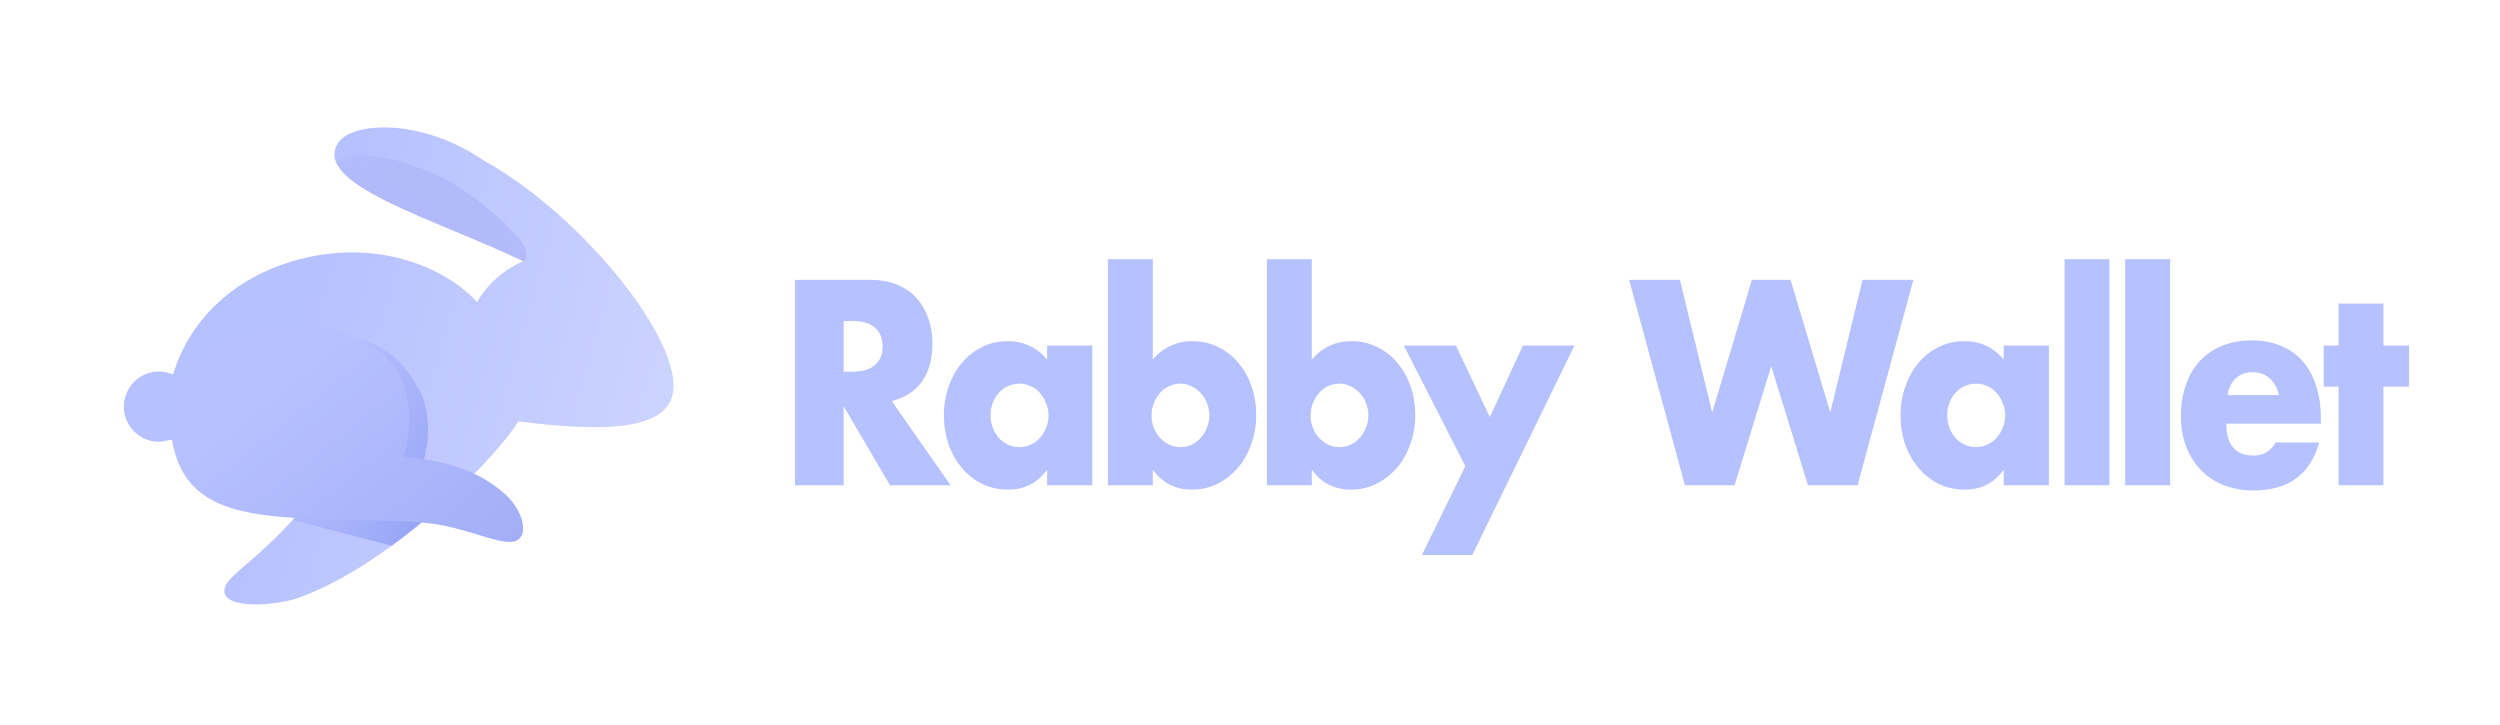
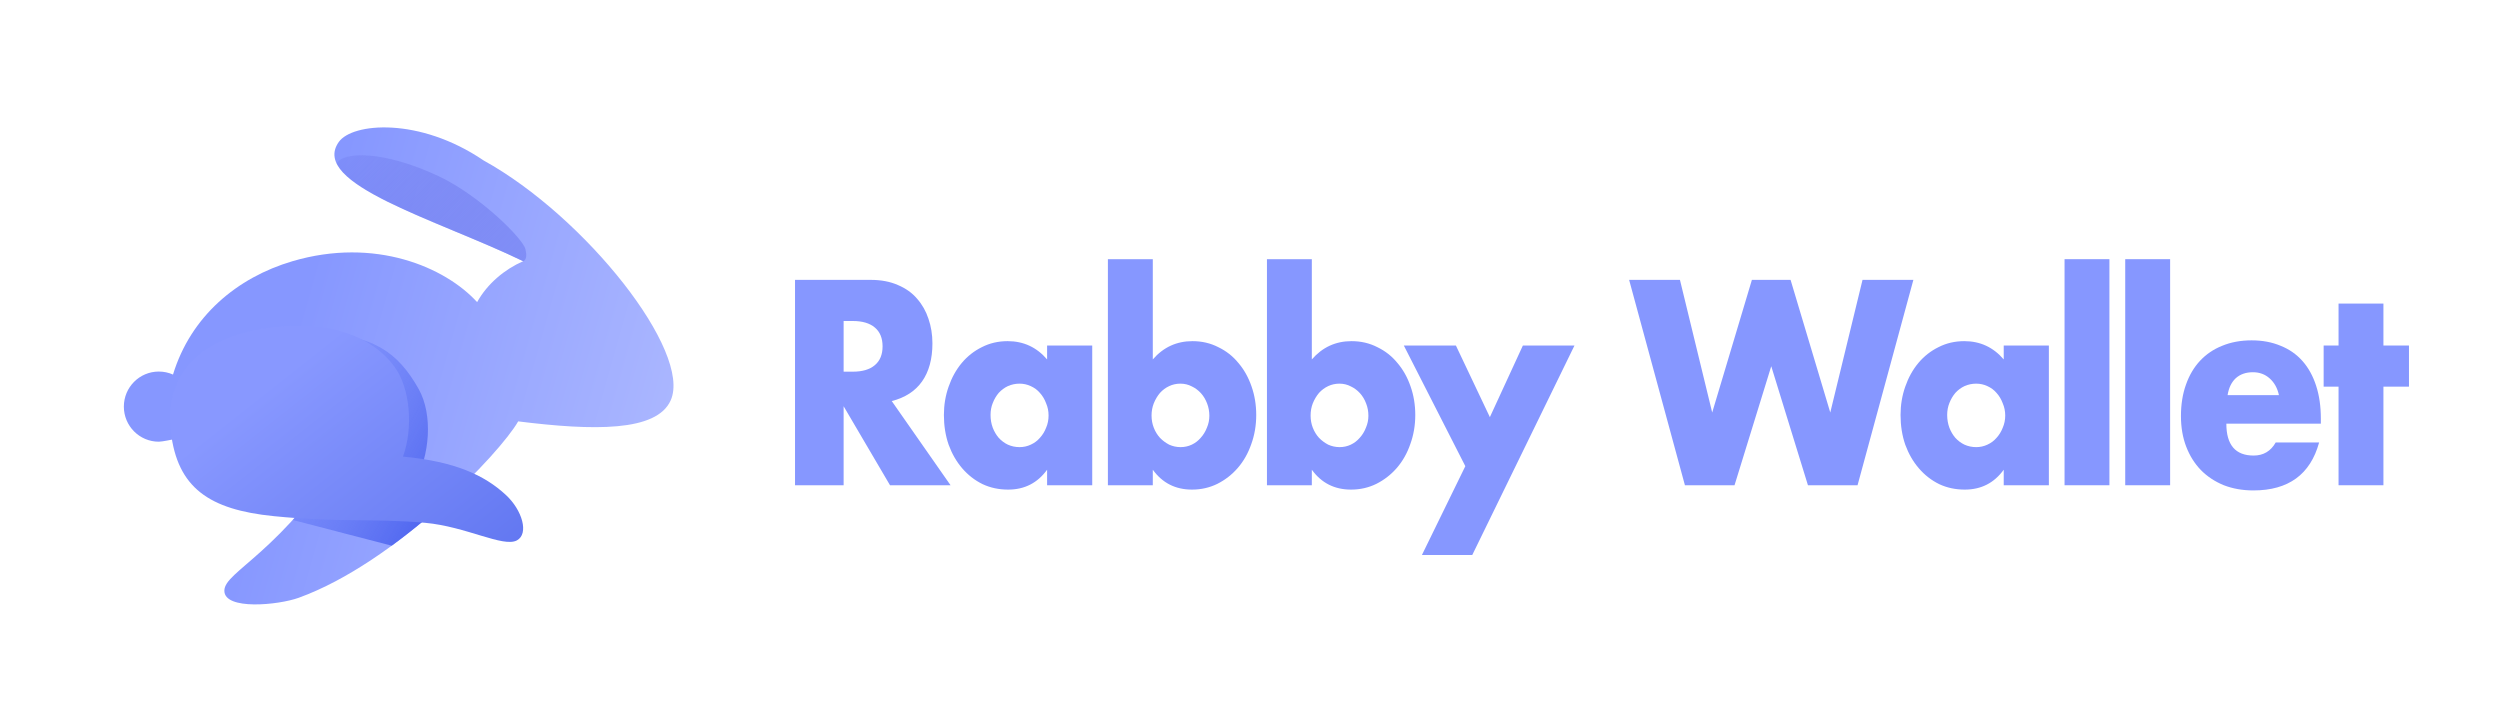
<svg xmlns="http://www.w3.org/2000/svg" width="100" height="29" viewBox="0 0 100 29" fill="none">
-   <g opacity="0.6">
-     <path d="M26.828 16.014C27.691 14.078 23.422 8.671 19.344 6.418C16.773 4.672 14.094 4.912 13.552 5.678C12.361 7.36 17.494 8.785 20.927 10.448C20.189 10.77 19.494 11.347 19.085 12.085C17.805 10.683 14.996 9.476 11.7 10.448C9.479 11.104 7.633 12.649 6.92 14.982C6.746 14.905 6.554 14.862 6.352 14.862C5.58 14.862 4.954 15.49 4.954 16.265C4.954 17.039 5.58 17.668 6.352 17.668C6.495 17.668 6.943 17.571 6.943 17.571L14.094 17.623C11.234 22.176 8.974 22.841 8.974 23.63C8.974 24.418 11.137 24.205 11.949 23.911C15.836 22.503 20.011 18.117 20.727 16.855C23.736 17.231 26.265 17.276 26.828 16.014Z" fill="url(#paint0_linear_48109_29155)" />
-     <path fill-rule="evenodd" clip-rule="evenodd" d="M20.927 10.448C20.927 10.448 20.927 10.448 20.927 10.449C21.086 10.386 21.061 10.15 21.017 9.965C20.917 9.539 19.184 7.822 17.557 7.053C15.34 6.006 13.707 6.06 13.466 6.543C13.918 7.471 16.011 8.343 18.198 9.254C19.131 9.643 20.081 10.038 20.927 10.448C20.927 10.448 20.927 10.448 20.927 10.448Z" fill="url(#paint1_linear_48109_29155)" />
-     <path fill-rule="evenodd" clip-rule="evenodd" d="M18.113 19.796C17.665 19.625 17.158 19.467 16.582 19.324C17.196 18.221 17.325 16.589 16.745 15.558C15.931 14.11 14.91 13.339 12.536 13.339C11.23 13.339 7.715 13.78 7.653 16.724C7.646 17.033 7.653 17.317 7.675 17.577L14.094 17.624C13.229 19.001 12.418 20.023 11.709 20.799C12.561 21.018 13.264 21.202 13.909 21.371C14.521 21.532 15.082 21.678 15.669 21.828C16.554 21.181 17.386 20.476 18.113 19.796Z" fill="url(#paint2_linear_48109_29155)" />
-     <path d="M6.834 17.274C7.096 19.51 8.363 20.387 10.952 20.646C13.54 20.906 15.025 20.732 17.002 20.912C18.654 21.063 20.128 21.907 20.675 21.616C21.167 21.353 20.892 20.404 20.233 19.796C19.379 19.007 18.198 18.458 16.119 18.264C16.533 17.125 16.417 15.529 15.773 14.661C14.843 13.405 13.125 12.838 10.952 13.086C8.681 13.345 6.505 14.467 6.834 17.274Z" fill="url(#paint3_linear_48109_29155)" />
-     <path d="M33.745 14.867H34.112C34.496 14.867 34.791 14.78 34.995 14.605C35.201 14.431 35.303 14.18 35.303 13.854C35.303 13.527 35.201 13.276 34.995 13.102C34.791 12.928 34.496 12.84 34.112 12.84H33.745V14.867ZM38.022 19.41H35.601L33.745 16.25V19.41H31.801V11.195H34.827C35.244 11.195 35.607 11.264 35.918 11.402C36.229 11.533 36.484 11.714 36.682 11.947C36.887 12.179 37.039 12.448 37.139 12.753C37.244 13.058 37.297 13.385 37.297 13.734C37.297 14.358 37.158 14.867 36.881 15.259C36.609 15.644 36.206 15.905 35.67 16.043L38.022 19.41Z" fill="#8697FF" />
-     <path d="M39.622 16.599C39.622 16.781 39.651 16.951 39.711 17.111C39.77 17.264 39.85 17.398 39.949 17.514C40.055 17.63 40.177 17.721 40.316 17.787C40.462 17.852 40.617 17.885 40.782 17.885C40.941 17.885 41.09 17.852 41.229 17.787C41.374 17.721 41.497 17.63 41.596 17.514C41.702 17.398 41.785 17.264 41.844 17.111C41.91 16.959 41.943 16.795 41.943 16.621C41.943 16.447 41.91 16.283 41.844 16.131C41.785 15.971 41.702 15.833 41.596 15.716C41.497 15.6 41.374 15.509 41.229 15.444C41.09 15.379 40.941 15.346 40.782 15.346C40.617 15.346 40.462 15.379 40.316 15.444C40.177 15.509 40.055 15.6 39.949 15.716C39.85 15.833 39.77 15.967 39.711 16.12C39.651 16.265 39.622 16.425 39.622 16.599ZM41.884 13.821H43.689V19.41H41.884V18.789C41.5 19.319 40.981 19.584 40.326 19.584C39.956 19.584 39.615 19.512 39.304 19.366C38.993 19.214 38.722 19.003 38.49 18.734C38.259 18.466 38.077 18.15 37.945 17.787C37.819 17.423 37.756 17.027 37.756 16.599C37.756 16.2 37.819 15.822 37.945 15.466C38.071 15.103 38.246 14.787 38.471 14.518C38.696 14.249 38.964 14.039 39.274 13.886C39.585 13.726 39.929 13.646 40.306 13.646C40.941 13.646 41.467 13.89 41.884 14.377V13.821Z" fill="#8697FF" />
-     <path d="M48.374 16.632C48.374 16.457 48.344 16.294 48.285 16.141C48.225 15.982 48.143 15.844 48.037 15.727C47.931 15.611 47.809 15.52 47.67 15.455C47.531 15.382 47.379 15.346 47.213 15.346C47.054 15.346 46.906 15.379 46.767 15.444C46.628 15.509 46.505 15.6 46.4 15.716C46.3 15.833 46.218 15.971 46.152 16.131C46.092 16.283 46.062 16.447 46.062 16.621C46.062 16.795 46.092 16.959 46.152 17.111C46.211 17.264 46.294 17.398 46.4 17.514C46.505 17.623 46.628 17.714 46.767 17.787C46.912 17.852 47.064 17.885 47.223 17.885C47.382 17.885 47.531 17.852 47.67 17.787C47.809 17.721 47.928 17.63 48.027 17.514C48.133 17.398 48.215 17.264 48.275 17.111C48.341 16.959 48.374 16.799 48.374 16.632ZM46.112 10.367V14.377C46.535 13.89 47.064 13.646 47.699 13.646C48.076 13.646 48.42 13.726 48.731 13.886C49.049 14.039 49.317 14.249 49.535 14.518C49.76 14.78 49.935 15.092 50.061 15.455C50.186 15.811 50.249 16.192 50.249 16.599C50.249 17.013 50.183 17.402 50.051 17.765C49.925 18.128 49.747 18.444 49.515 18.713C49.284 18.981 49.009 19.196 48.692 19.355C48.381 19.508 48.043 19.584 47.68 19.584C47.018 19.584 46.496 19.319 46.112 18.789V19.41H44.316V10.367H46.112Z" fill="#8697FF" />
-     <path d="M54.736 16.632C54.736 16.457 54.706 16.294 54.646 16.141C54.587 15.982 54.504 15.844 54.398 15.727C54.292 15.611 54.17 15.52 54.031 15.455C53.892 15.382 53.74 15.346 53.575 15.346C53.416 15.346 53.267 15.379 53.128 15.444C52.989 15.509 52.867 15.6 52.761 15.716C52.662 15.833 52.579 15.971 52.513 16.131C52.453 16.283 52.424 16.447 52.424 16.621C52.424 16.795 52.453 16.959 52.513 17.111C52.573 17.264 52.655 17.398 52.761 17.514C52.867 17.623 52.989 17.714 53.128 17.787C53.274 17.852 53.426 17.885 53.585 17.885C53.743 17.885 53.892 17.852 54.031 17.787C54.17 17.721 54.289 17.63 54.388 17.514C54.494 17.398 54.577 17.264 54.636 17.111C54.702 16.959 54.736 16.799 54.736 16.632ZM52.473 10.367V14.377C52.897 13.89 53.426 13.646 54.061 13.646C54.438 13.646 54.782 13.726 55.093 13.886C55.41 14.039 55.678 14.249 55.896 14.518C56.121 14.78 56.297 15.092 56.422 15.455C56.548 15.811 56.611 16.192 56.611 16.599C56.611 17.013 56.544 17.402 56.412 17.765C56.287 18.128 56.108 18.444 55.877 18.713C55.645 18.981 55.37 19.196 55.053 19.355C54.742 19.508 54.405 19.584 54.041 19.584C53.38 19.584 52.857 19.319 52.473 18.789V19.41H50.678V10.367H52.473Z" fill="#8697FF" />
-     <path d="M58.613 18.647L56.153 13.821H58.236L59.595 16.686L60.915 13.821H62.979L58.891 22.199H56.877L58.613 18.647Z" fill="#8697FF" />
-     <path d="M67.198 11.195L68.488 16.501L70.076 11.195H71.623L73.211 16.501L74.501 11.195H76.535L74.302 19.41H72.318L70.85 14.649L69.381 19.41H67.397L65.165 11.195H67.198Z" fill="#8697FF" />
-     <path d="M77.887 16.599C77.887 16.781 77.917 16.951 77.976 17.111C78.036 17.264 78.115 17.398 78.214 17.514C78.32 17.63 78.442 17.721 78.581 17.787C78.727 17.852 78.882 17.885 79.048 17.885C79.207 17.885 79.355 17.852 79.494 17.787C79.64 17.721 79.762 17.63 79.861 17.514C79.967 17.398 80.05 17.264 80.109 17.111C80.175 16.959 80.209 16.795 80.209 16.621C80.209 16.447 80.175 16.283 80.109 16.131C80.05 15.971 79.967 15.833 79.861 15.716C79.762 15.6 79.64 15.509 79.494 15.444C79.355 15.379 79.207 15.346 79.048 15.346C78.882 15.346 78.727 15.379 78.581 15.444C78.442 15.509 78.32 15.6 78.214 15.716C78.115 15.833 78.036 15.967 77.976 16.12C77.917 16.265 77.887 16.425 77.887 16.599ZM80.149 13.821H81.955V19.41H80.149V18.789C79.765 19.319 79.246 19.584 78.591 19.584C78.221 19.584 77.88 19.512 77.569 19.366C77.259 19.214 76.987 19.003 76.756 18.734C76.524 18.466 76.343 18.15 76.21 17.787C76.085 17.423 76.022 17.027 76.022 16.599C76.022 16.2 76.085 15.822 76.21 15.466C76.336 15.103 76.511 14.787 76.736 14.518C76.961 14.249 77.229 14.039 77.54 13.886C77.851 13.726 78.195 13.646 78.572 13.646C79.207 13.646 79.732 13.89 80.149 14.377V13.821Z" fill="#8697FF" />
-     <path d="M84.377 10.367V19.41H82.582V10.367H84.377Z" fill="#8697FF" />
-     <path d="M86.805 10.367V19.41H85.009V10.367H86.805Z" fill="#8697FF" />
-     <path d="M91.157 15.804C91.098 15.528 90.976 15.306 90.79 15.139C90.605 14.972 90.38 14.889 90.116 14.889C89.838 14.889 89.61 14.968 89.431 15.128C89.259 15.288 89.15 15.513 89.104 15.804H91.157ZM89.054 16.948C89.054 17.797 89.418 18.222 90.145 18.222C90.536 18.222 90.83 18.048 91.028 17.699H92.765C92.414 18.978 91.538 19.617 90.135 19.617C89.706 19.617 89.312 19.548 88.955 19.41C88.598 19.265 88.29 19.061 88.032 18.8C87.781 18.538 87.586 18.226 87.447 17.863C87.308 17.5 87.238 17.093 87.238 16.643C87.238 16.178 87.305 15.76 87.437 15.39C87.569 15.012 87.758 14.692 88.002 14.431C88.247 14.169 88.541 13.97 88.885 13.832C89.236 13.687 89.629 13.614 90.066 13.614C90.496 13.614 90.883 13.687 91.227 13.832C91.571 13.97 91.862 14.173 92.1 14.442C92.338 14.711 92.52 15.041 92.646 15.433C92.771 15.818 92.834 16.254 92.834 16.741V16.948H89.054Z" fill="#8697FF" />
-     <path d="M95.337 15.466V19.41H93.542V15.466H92.946V13.821H93.542V12.143H95.337V13.821H96.359V15.466H95.337Z" fill="#8697FF" />
-   </g>
+   <path d="M26.828 16.014C27.691 14.078 23.422 8.671 19.344 6.418C16.773 4.672 14.094 4.912 13.552 5.678C12.361 7.36 17.494 8.785 20.927 10.448C20.189 10.77 19.494 11.347 19.085 12.085C17.805 10.683 14.996 9.476 11.7 10.448C9.479 11.104 7.633 12.649 6.92 14.982C6.746 14.905 6.554 14.862 6.352 14.862C5.58 14.862 4.954 15.49 4.954 16.265C4.954 17.039 5.58 17.668 6.352 17.668C6.495 17.668 6.943 17.571 6.943 17.571L14.094 17.623C11.234 22.176 8.974 22.841 8.974 23.63C8.974 24.418 11.137 24.205 11.949 23.911C15.836 22.503 20.011 18.117 20.727 16.855C23.736 17.231 26.265 17.276 26.828 16.014Z" fill="url(#paint0_linear_49047_52638)" />
+   <path fill-rule="evenodd" clip-rule="evenodd" d="M20.927 10.448C20.927 10.448 20.927 10.448 20.927 10.449C21.086 10.386 21.061 10.15 21.017 9.965C20.917 9.539 19.184 7.822 17.557 7.053C15.34 6.006 13.707 6.06 13.466 6.543C13.918 7.471 16.011 8.343 18.198 9.254C19.131 9.643 20.081 10.038 20.927 10.448C20.927 10.448 20.927 10.448 20.927 10.448Z" fill="url(#paint1_linear_49047_52638)" />
+   <path fill-rule="evenodd" clip-rule="evenodd" d="M18.113 19.796C17.665 19.625 17.158 19.467 16.582 19.324C17.196 18.221 17.325 16.589 16.745 15.558C15.931 14.11 14.91 13.339 12.536 13.339C11.23 13.339 7.715 13.78 7.653 16.724C7.646 17.033 7.653 17.317 7.675 17.577L14.094 17.624C13.229 19.001 12.418 20.023 11.709 20.799C12.561 21.018 13.264 21.202 13.909 21.371C14.521 21.532 15.082 21.678 15.669 21.828C16.554 21.181 17.386 20.476 18.113 19.796Z" fill="url(#paint2_linear_49047_52638)" />
+   <path d="M6.834 17.274C7.096 19.51 8.363 20.387 10.952 20.646C13.54 20.906 15.025 20.732 17.002 20.912C18.654 21.063 20.128 21.907 20.675 21.616C21.167 21.353 20.892 20.404 20.233 19.796C19.379 19.007 18.198 18.458 16.119 18.264C16.533 17.125 16.417 15.529 15.773 14.661C14.843 13.405 13.125 12.838 10.952 13.086C8.681 13.345 6.505 14.467 6.834 17.274Z" fill="url(#paint3_linear_49047_52638)" />
+   <path d="M33.745 14.867H34.112C34.496 14.867 34.791 14.78 34.995 14.605C35.201 14.431 35.303 14.18 35.303 13.854C35.303 13.527 35.201 13.276 34.995 13.102C34.791 12.928 34.496 12.84 34.112 12.84H33.745V14.867ZM38.022 19.41H35.601L33.745 16.25V19.41H31.801V11.195H34.827C35.244 11.195 35.607 11.264 35.918 11.402C36.229 11.533 36.484 11.714 36.682 11.947C36.887 12.179 37.039 12.448 37.139 12.753C37.244 13.058 37.297 13.385 37.297 13.734C37.297 14.358 37.158 14.867 36.881 15.259C36.609 15.644 36.206 15.905 35.67 16.043L38.022 19.41Z" fill="#8697FF" />
+   <path d="M39.622 16.599C39.622 16.781 39.651 16.951 39.711 17.111C39.77 17.264 39.85 17.398 39.949 17.514C40.055 17.63 40.177 17.721 40.316 17.787C40.462 17.852 40.617 17.885 40.782 17.885C40.941 17.885 41.09 17.852 41.229 17.787C41.374 17.721 41.497 17.63 41.596 17.514C41.702 17.398 41.785 17.264 41.844 17.111C41.91 16.959 41.943 16.795 41.943 16.621C41.943 16.447 41.91 16.283 41.844 16.131C41.785 15.971 41.702 15.833 41.596 15.716C41.497 15.6 41.374 15.509 41.229 15.444C41.09 15.379 40.941 15.346 40.782 15.346C40.617 15.346 40.462 15.379 40.316 15.444C40.177 15.509 40.055 15.6 39.949 15.716C39.85 15.833 39.77 15.967 39.711 16.12C39.651 16.265 39.622 16.425 39.622 16.599ZM41.884 13.821H43.689V19.41H41.884V18.789C41.5 19.319 40.981 19.584 40.326 19.584C39.956 19.584 39.615 19.512 39.304 19.366C38.993 19.214 38.722 19.003 38.49 18.734C38.259 18.466 38.077 18.15 37.945 17.787C37.819 17.423 37.756 17.027 37.756 16.599C37.756 16.2 37.819 15.822 37.945 15.466C38.071 15.103 38.246 14.787 38.471 14.518C38.696 14.249 38.964 14.039 39.274 13.886C39.585 13.726 39.929 13.646 40.306 13.646C40.941 13.646 41.467 13.89 41.884 14.377V13.821Z" fill="#8697FF" />
+   <path d="M48.374 16.632C48.374 16.457 48.344 16.294 48.285 16.141C48.225 15.982 48.143 15.844 48.037 15.727C47.931 15.611 47.809 15.52 47.67 15.455C47.531 15.382 47.379 15.346 47.213 15.346C47.054 15.346 46.906 15.379 46.767 15.444C46.628 15.509 46.505 15.6 46.4 15.716C46.3 15.833 46.218 15.971 46.152 16.131C46.092 16.283 46.062 16.447 46.062 16.621C46.062 16.795 46.092 16.959 46.152 17.111C46.211 17.264 46.294 17.398 46.4 17.514C46.505 17.623 46.628 17.714 46.767 17.787C46.912 17.852 47.064 17.885 47.223 17.885C47.382 17.885 47.531 17.852 47.67 17.787C47.809 17.721 47.928 17.63 48.027 17.514C48.133 17.398 48.215 17.264 48.275 17.111C48.341 16.959 48.374 16.799 48.374 16.632ZM46.112 10.367V14.377C46.535 13.89 47.064 13.646 47.699 13.646C48.076 13.646 48.42 13.726 48.731 13.886C49.049 14.039 49.317 14.249 49.535 14.518C49.76 14.78 49.935 15.092 50.061 15.455C50.186 15.811 50.249 16.192 50.249 16.599C50.249 17.013 50.183 17.402 50.051 17.765C49.925 18.128 49.747 18.444 49.515 18.713C49.284 18.981 49.009 19.196 48.692 19.355C48.381 19.508 48.043 19.584 47.68 19.584C47.018 19.584 46.496 19.319 46.112 18.789V19.41H44.316V10.367H46.112Z" fill="#8697FF" />
+   <path d="M54.736 16.632C54.736 16.457 54.706 16.294 54.646 16.141C54.587 15.982 54.504 15.844 54.398 15.727C54.292 15.611 54.17 15.52 54.031 15.455C53.892 15.382 53.74 15.346 53.575 15.346C53.416 15.346 53.267 15.379 53.128 15.444C52.989 15.509 52.867 15.6 52.761 15.716C52.662 15.833 52.579 15.971 52.513 16.131C52.453 16.283 52.424 16.447 52.424 16.621C52.424 16.795 52.453 16.959 52.513 17.111C52.573 17.264 52.655 17.398 52.761 17.514C52.867 17.623 52.989 17.714 53.128 17.787C53.274 17.852 53.426 17.885 53.585 17.885C53.743 17.885 53.892 17.852 54.031 17.787C54.17 17.721 54.289 17.63 54.388 17.514C54.494 17.398 54.577 17.264 54.636 17.111C54.702 16.959 54.736 16.799 54.736 16.632ZM52.473 10.367V14.377C52.897 13.89 53.426 13.646 54.061 13.646C54.438 13.646 54.782 13.726 55.093 13.886C55.41 14.039 55.678 14.249 55.896 14.518C56.121 14.78 56.297 15.092 56.422 15.455C56.548 15.811 56.611 16.192 56.611 16.599C56.611 17.013 56.544 17.402 56.412 17.765C56.287 18.128 56.108 18.444 55.877 18.713C55.645 18.981 55.37 19.196 55.053 19.355C54.742 19.508 54.405 19.584 54.041 19.584C53.38 19.584 52.857 19.319 52.473 18.789V19.41H50.678V10.367H52.473Z" fill="#8697FF" />
+   <path d="M58.613 18.647L56.153 13.821H58.236L59.595 16.686L60.915 13.821H62.979L58.891 22.199H56.877L58.613 18.647Z" fill="#8697FF" />
+   <path d="M67.198 11.195L68.488 16.501L70.076 11.195H71.623L73.211 16.501L74.501 11.195H76.535L74.302 19.41H72.318L70.85 14.649L69.381 19.41H67.397L65.165 11.195H67.198Z" fill="#8697FF" />
+   <path d="M77.887 16.599C77.887 16.781 77.917 16.951 77.976 17.111C78.036 17.264 78.115 17.398 78.214 17.514C78.32 17.63 78.442 17.721 78.581 17.787C78.727 17.852 78.882 17.885 79.048 17.885C79.207 17.885 79.355 17.852 79.494 17.787C79.64 17.721 79.762 17.63 79.861 17.514C79.967 17.398 80.05 17.264 80.109 17.111C80.175 16.959 80.209 16.795 80.209 16.621C80.209 16.447 80.175 16.283 80.109 16.131C80.05 15.971 79.967 15.833 79.861 15.716C79.762 15.6 79.64 15.509 79.494 15.444C79.355 15.379 79.207 15.346 79.048 15.346C78.882 15.346 78.727 15.379 78.581 15.444C78.442 15.509 78.32 15.6 78.214 15.716C78.115 15.833 78.036 15.967 77.976 16.12C77.917 16.265 77.887 16.425 77.887 16.599ZM80.149 13.821H81.955V19.41H80.149V18.789C79.765 19.319 79.246 19.584 78.591 19.584C78.221 19.584 77.88 19.512 77.569 19.366C77.259 19.214 76.987 19.003 76.756 18.734C76.524 18.466 76.343 18.15 76.21 17.787C76.085 17.423 76.022 17.027 76.022 16.599C76.022 16.2 76.085 15.822 76.21 15.466C76.336 15.103 76.511 14.787 76.736 14.518C76.961 14.249 77.229 14.039 77.54 13.886C77.851 13.726 78.195 13.646 78.572 13.646C79.207 13.646 79.732 13.89 80.149 14.377V13.821Z" fill="#8697FF" />
+   <path d="M84.377 10.367V19.41H82.582V10.367H84.377Z" fill="#8697FF" />
+   <path d="M86.805 10.367V19.41H85.009V10.367H86.805Z" fill="#8697FF" />
+   <path d="M91.157 15.804C91.098 15.528 90.976 15.306 90.79 15.139C90.605 14.972 90.38 14.889 90.116 14.889C89.838 14.889 89.61 14.968 89.431 15.128C89.259 15.288 89.15 15.513 89.104 15.804H91.157ZM89.054 16.948C89.054 17.797 89.418 18.222 90.145 18.222C90.536 18.222 90.83 18.048 91.028 17.699H92.765C92.414 18.978 91.538 19.617 90.135 19.617C89.706 19.617 89.312 19.548 88.955 19.41C88.598 19.265 88.29 19.061 88.032 18.8C87.781 18.538 87.586 18.226 87.447 17.863C87.308 17.5 87.238 17.093 87.238 16.643C87.238 16.178 87.305 15.76 87.437 15.39C87.569 15.012 87.758 14.692 88.002 14.431C88.247 14.169 88.541 13.97 88.885 13.832C89.236 13.687 89.629 13.614 90.066 13.614C90.496 13.614 90.883 13.687 91.227 13.832C91.571 13.97 91.862 14.173 92.1 14.442C92.338 14.711 92.52 15.041 92.646 15.433C92.771 15.818 92.834 16.254 92.834 16.741V16.948H89.054Z" fill="#8697FF" />
+   <path d="M95.337 15.466V19.41H93.542V15.466H92.946V13.821H93.542V12.143H95.337V13.821H96.359V15.466H95.337Z" fill="#8697FF" />
  <defs>
-     <linearGradient id="paint0_linear_48109_29155" x1="11.441" y1="14.3" x2="26.649" y2="18.598" gradientUnits="userSpaceOnUse">
+     <linearGradient id="paint0_linear_49047_52638" x1="11.441" y1="14.3" x2="26.649" y2="18.598" gradientUnits="userSpaceOnUse">
      <stop stop-color="#8697FF" />
      <stop offset="1" stop-color="#ABB7FF" />
    </linearGradient>
-     <linearGradient id="paint1_linear_48109_29155" x1="24.082" y1="14.01" x2="13.077" y2="3.015" gradientUnits="userSpaceOnUse">
+     <linearGradient id="paint1_linear_49047_52638" x1="24.082" y1="14.01" x2="13.077" y2="3.015" gradientUnits="userSpaceOnUse">
      <stop stop-color="#8697FF" />
      <stop offset="1" stop-color="#5156D8" stop-opacity="0" />
    </linearGradient>
-     <linearGradient id="paint2_linear_48109_29155" x1="18.418" y1="20.181" x2="7.865" y2="14.134" gradientUnits="userSpaceOnUse">
+     <linearGradient id="paint2_linear_49047_52638" x1="18.418" y1="20.181" x2="7.865" y2="14.134" gradientUnits="userSpaceOnUse">
      <stop stop-color="#465EED" />
      <stop offset="1" stop-color="#8697FF" stop-opacity="0" />
    </linearGradient>
-     <linearGradient id="paint3_linear_48109_29155" x1="12.349" y1="14.186" x2="19.5" y2="23.241" gradientUnits="userSpaceOnUse">
+     <linearGradient id="paint3_linear_49047_52638" x1="12.349" y1="14.186" x2="19.5" y2="23.241" gradientUnits="userSpaceOnUse">
      <stop stop-color="#8898FF" />
      <stop offset="0.984" stop-color="#6277F1" />
    </linearGradient>
  </defs>
</svg>
